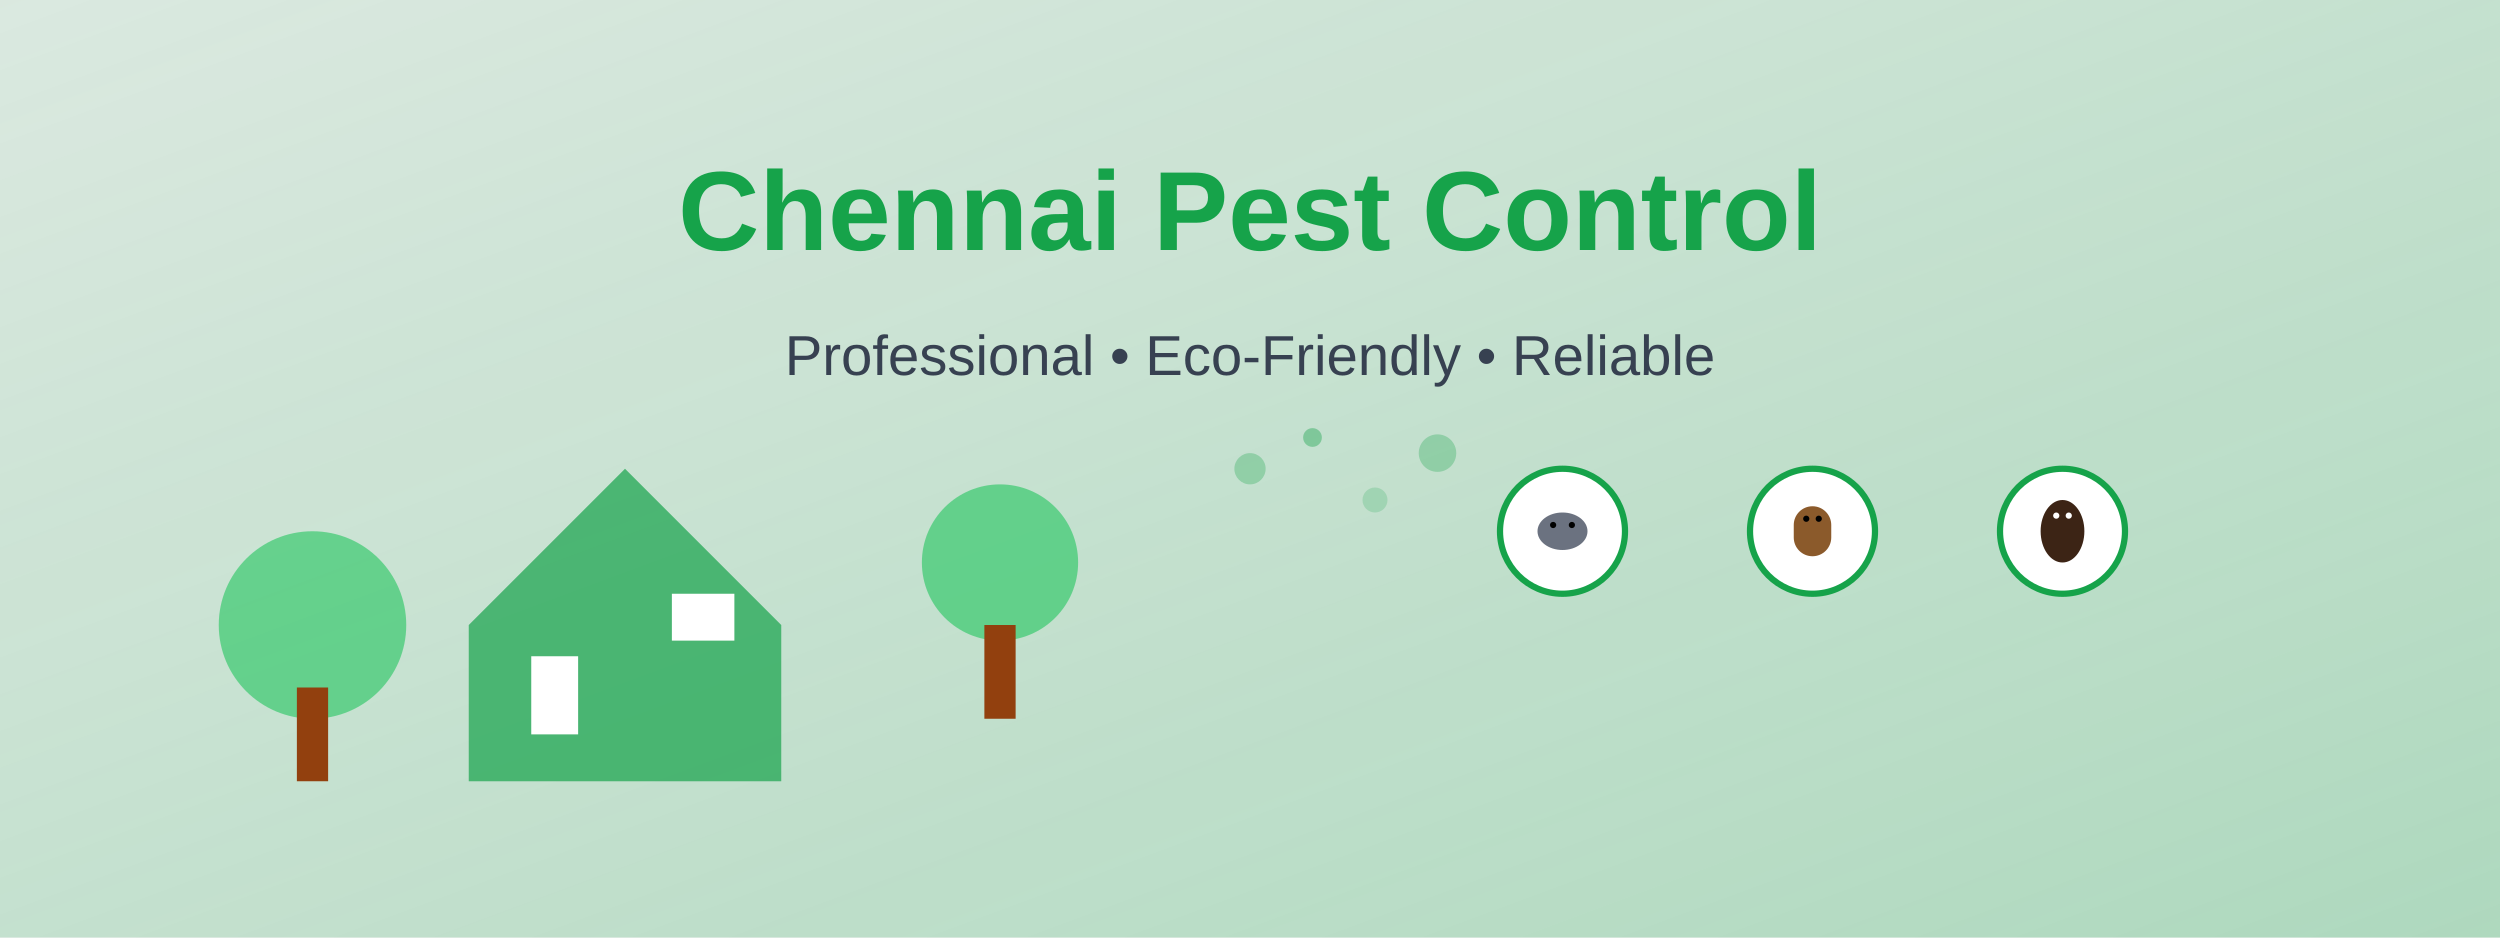
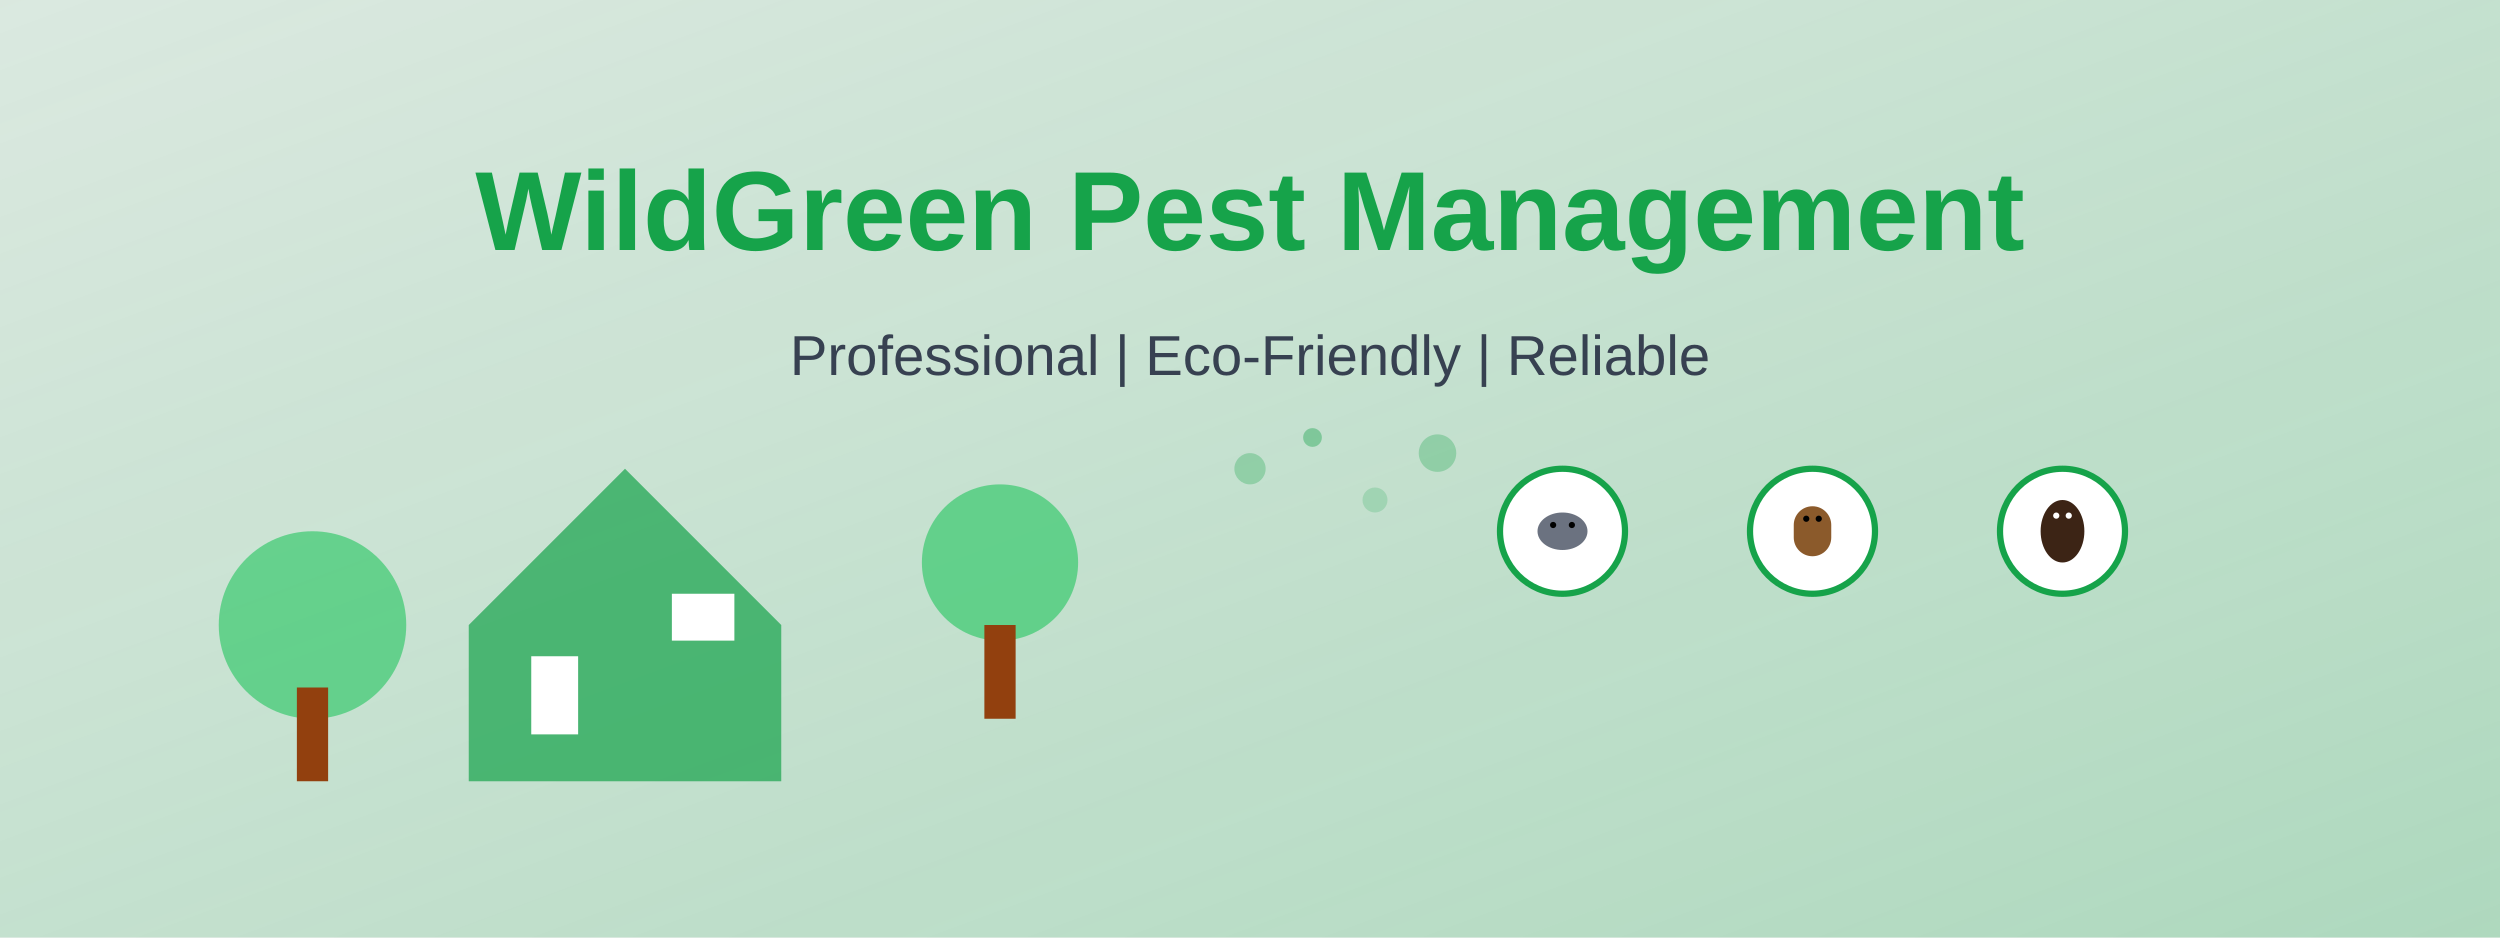
<svg xmlns="http://www.w3.org/2000/svg" width="800" height="300" viewBox="0 0 800 300" fill="none">
  <defs>
    <linearGradient id="bg" x1="0%" y1="0%" x2="100%" y2="100%">
      <stop offset="0%" style="stop-color:#16a34a;stop-opacity:0.1" />
      <stop offset="100%" style="stop-color:#16a34a;stop-opacity:0.3" />
    </linearGradient>
  </defs>
  <rect width="800" height="300" fill="url(#bg)" />
  <polygon points="150,200 200,150 250,200 250,250 150,250" fill="#16a34a" opacity="0.7" />
  <rect x="170" y="210" width="15" height="25" fill="#ffffff" />
  <rect x="215" y="190" width="20" height="15" fill="#ffffff" />
  <circle cx="100" cy="200" r="30" fill="#22c55e" opacity="0.6" />
  <rect x="95" y="220" width="10" height="30" fill="#92400e" />
  <circle cx="320" cy="180" r="25" fill="#22c55e" opacity="0.6" />
  <rect x="315" y="200" width="10" height="30" fill="#92400e" />
  <circle cx="400" cy="150" r="5" fill="#16a34a" opacity="0.3" />
  <circle cx="420" cy="140" r="3" fill="#16a34a" opacity="0.4" />
  <circle cx="440" cy="160" r="4" fill="#16a34a" opacity="0.2" />
  <circle cx="460" cy="145" r="6" fill="#16a34a" opacity="0.3" />
  <text x="400" y="80" font-family="Arial, sans-serif" font-size="36" font-weight="bold" fill="#16a34a" text-anchor="middle">
-     Chennai Pest Control
+     WildGreen Pest Management
  </text>
  <text x="400" y="120" font-family="Arial, sans-serif" font-size="18" fill="#374151" text-anchor="middle">
-     Professional • Eco-Friendly • Reliable
+      Professional | Eco-Friendly | Reliable
  </text>
  <g transform="translate(500, 170)">
    <circle cx="0" cy="0" r="20" fill="#ffffff" stroke="#16a34a" stroke-width="2" />
    <ellipse cx="0" cy="0" rx="8" ry="6" fill="#6b7280" />
    <circle cx="-3" cy="-2" r="1" fill="#000000" />
    <circle cx="3" cy="-2" r="1" fill="#000000" />
  </g>
  <g transform="translate(580, 170)">
    <circle cx="0" cy="0" r="20" fill="#ffffff" stroke="#16a34a" stroke-width="2" />
    <rect x="-6" y="-8" width="12" height="16" rx="6" fill="#8b5a2b" />
    <circle cx="-2" cy="-4" r="1" fill="#000000" />
    <circle cx="2" cy="-4" r="1" fill="#000000" />
  </g>
  <g transform="translate(660, 170)">
    <circle cx="0" cy="0" r="20" fill="#ffffff" stroke="#16a34a" stroke-width="2" />
    <ellipse cx="0" cy="0" rx="7" ry="10" fill="#3c2415" />
    <circle cx="-2" cy="-5" r="1" fill="#ffffff" />
    <circle cx="2" cy="-5" r="1" fill="#ffffff" />
  </g>
</svg>
